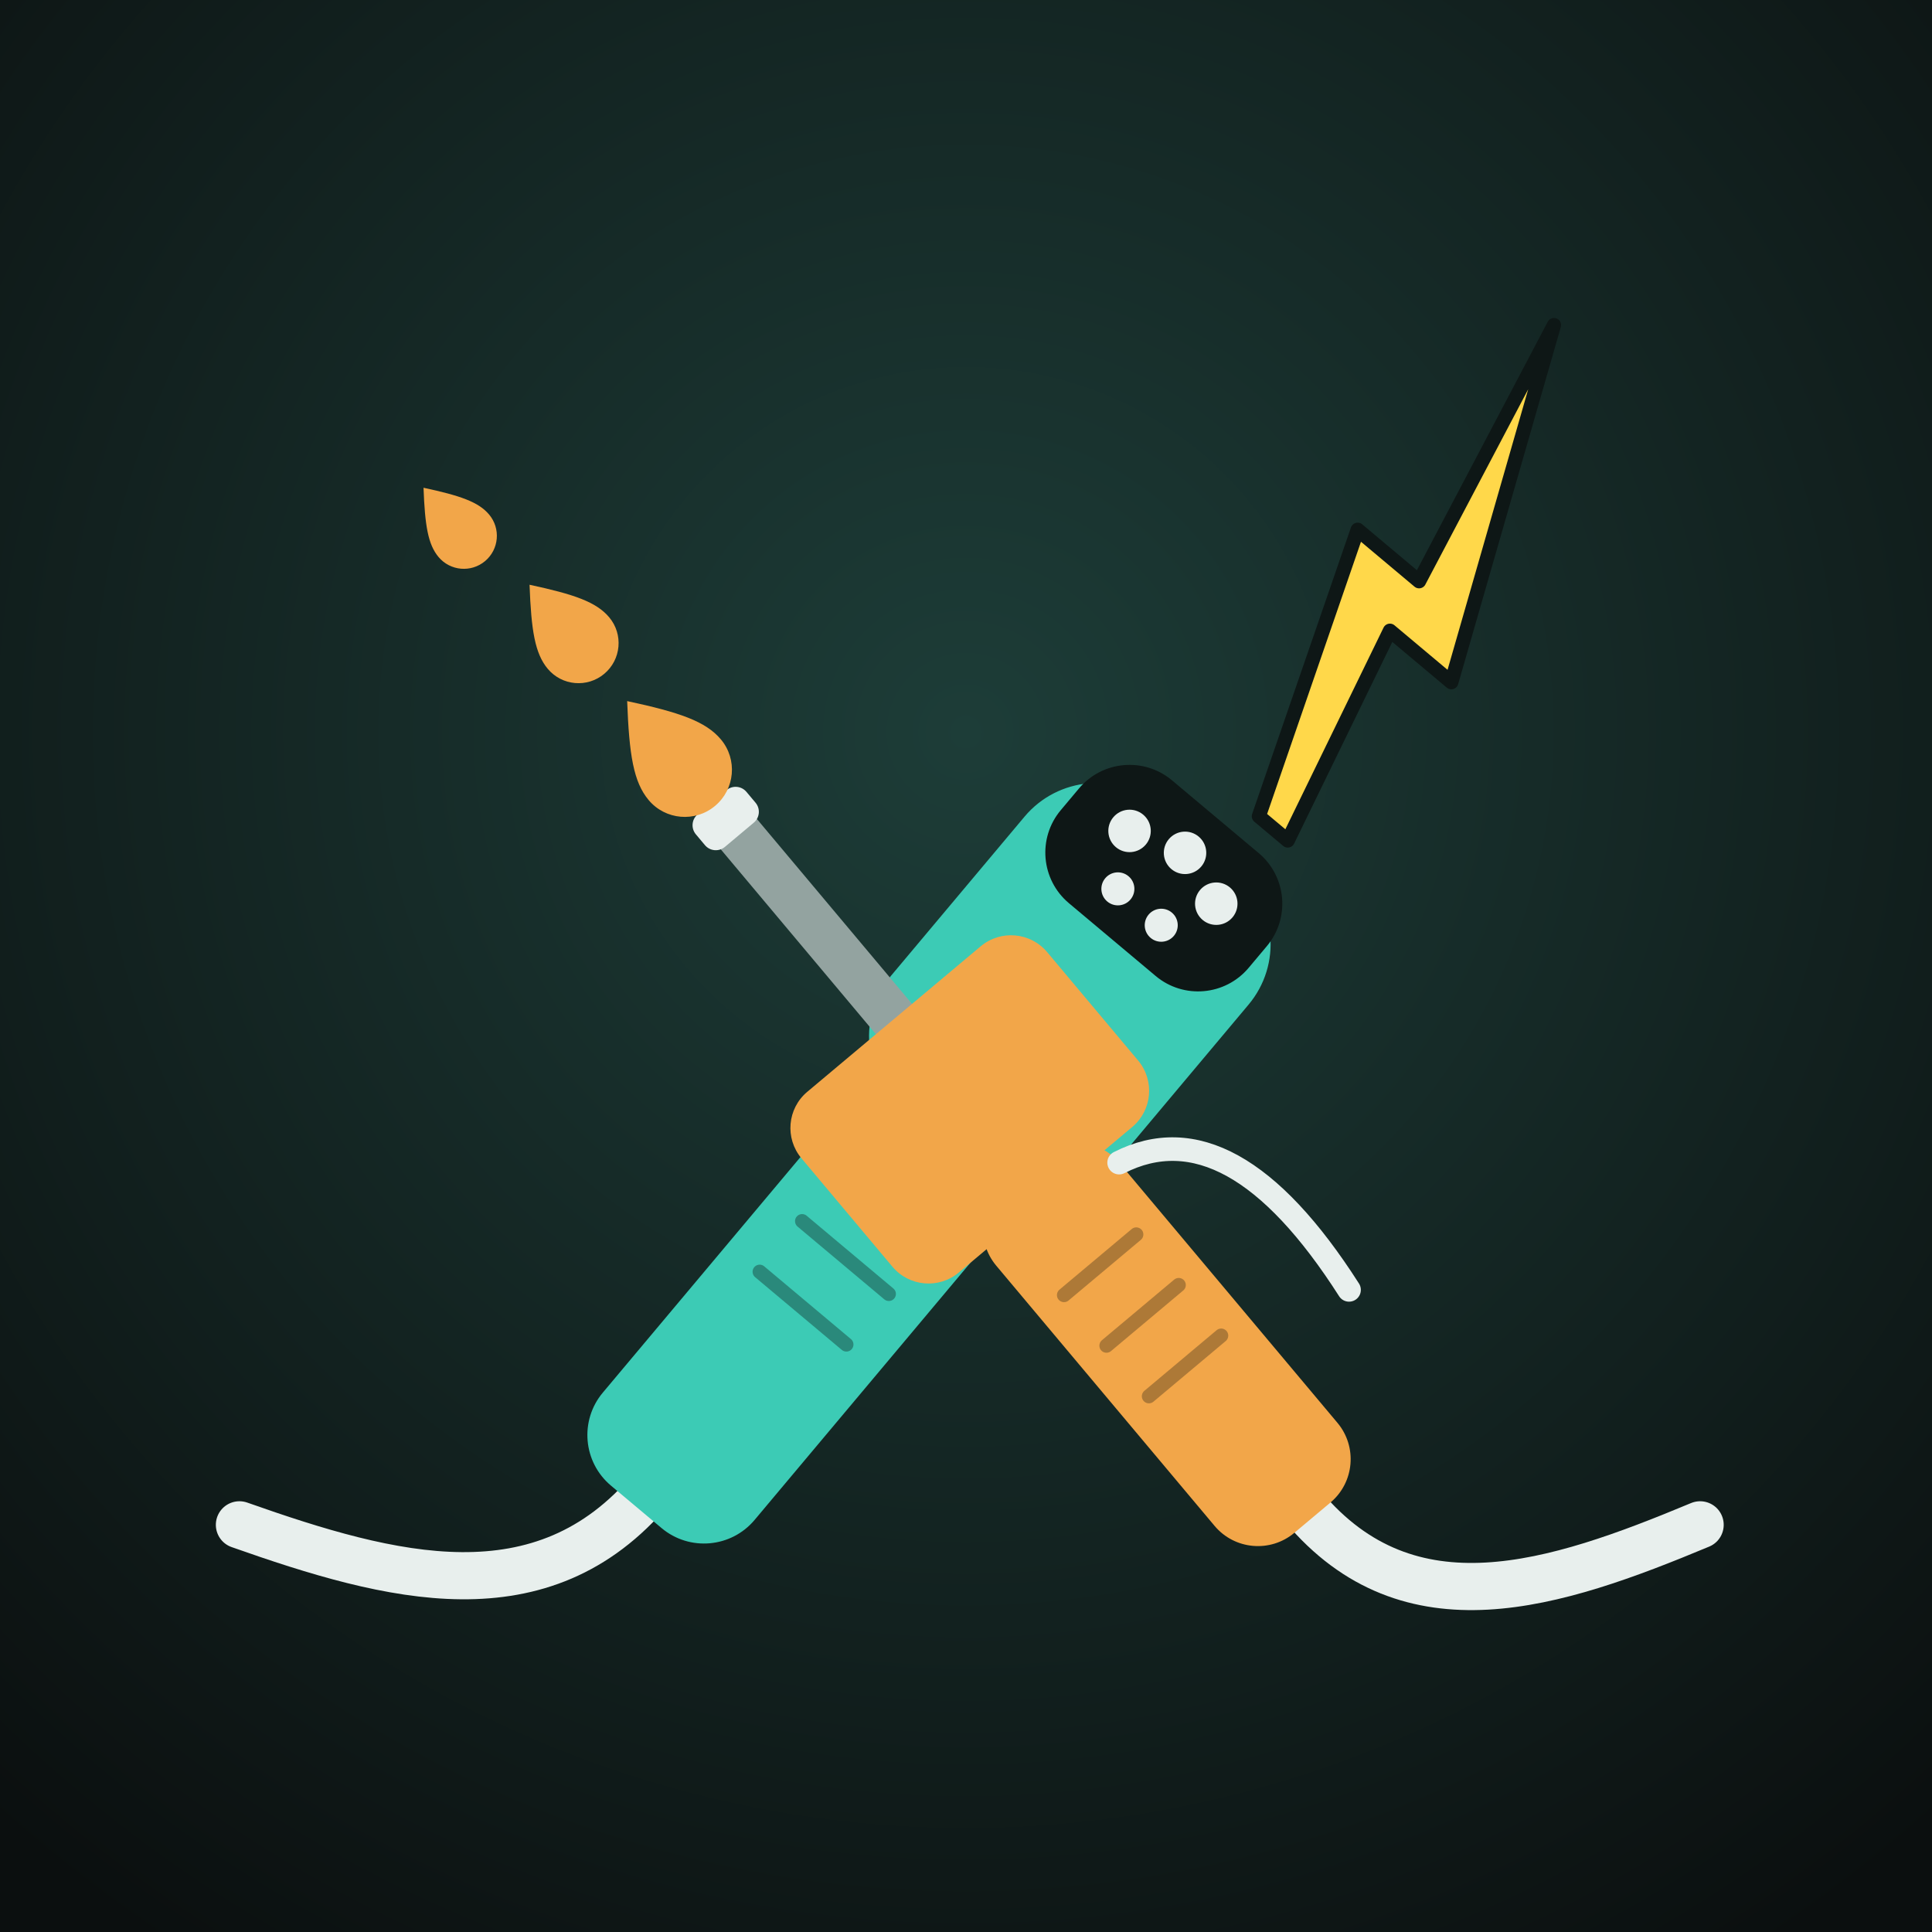
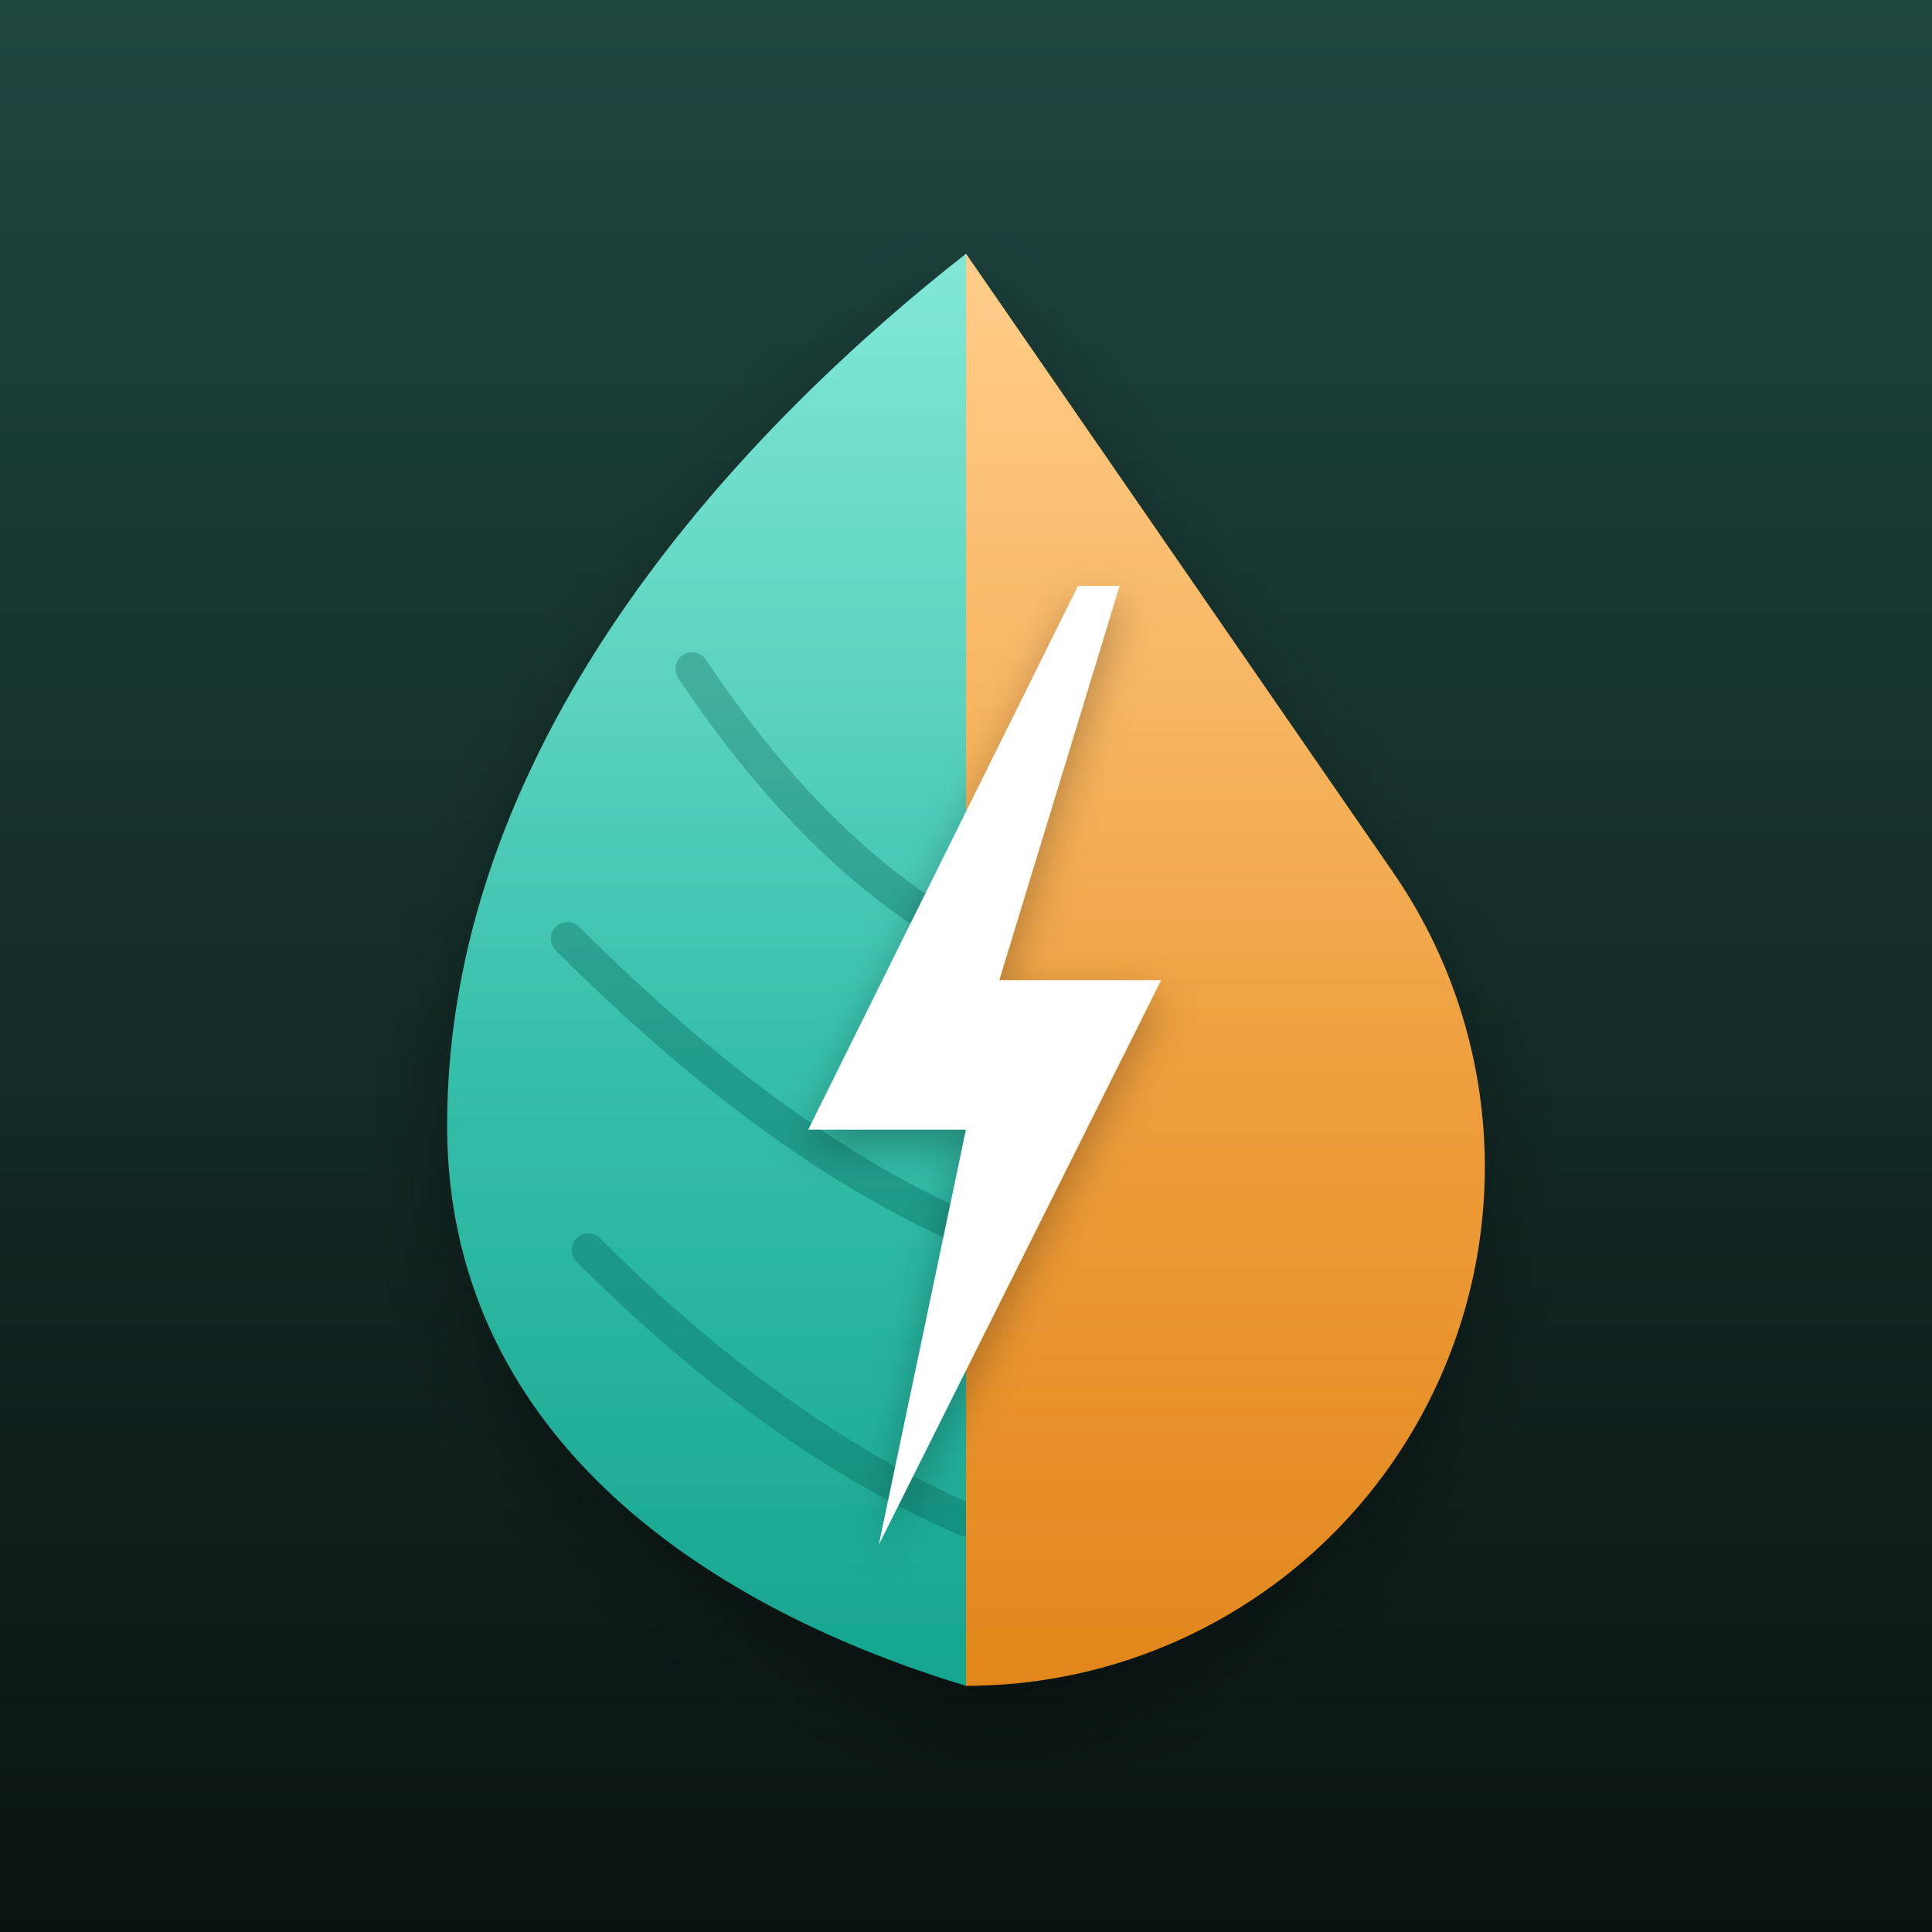
- <svg xmlns="http://www.w3.org/2000/svg" viewBox="0 0 512 512">
+ <svg xmlns="http://www.w3.org/2000/svg" viewBox="0 0 1024 1024">
  <defs>
-     <radialGradient id="bg" cx="50%" cy="38%" r="75%">
-       <stop offset="0" stop-color="#1d3d38" />
-       <stop offset="1" stop-color="#0b0f0f" />
-     </radialGradient>
+     <linearGradient id="bg" x1="0" y1="0" x2="0" y2="1">
+       <stop offset="0" stop-color="#1e4740" />
+       <stop offset="1" stop-color="#0a1311" />
+     </linearGradient>
+     <linearGradient id="volt" x1="0" y1="0" x2="0" y2="1">
+       <stop offset="0" stop-color="#5fe0cb" />
+       <stop offset="1" stop-color="#16a58f" />
+     </linearGradient>
+     <linearGradient id="fuel" x1="0" y1="0" x2="0" y2="1">
+       <stop offset="0" stop-color="#ffc06a" />
+       <stop offset="1" stop-color="#e2861c" />
+     </linearGradient>
+     <linearGradient id="sheen" x1="0" y1="0" x2="0" y2="1">
+       <stop offset="0" stop-color="#fff" stop-opacity=".22" />
+       <stop offset=".55" stop-color="#fff" stop-opacity="0" />
+     </linearGradient>
+     <path id="drop" d="M512 170 L717.8 468.1 A250 250 0 0 1 512 860 Z" />
+     <path id="leaf" d="M512 170 C 410 250 262 400 262 590 C 262 735 380 820 512 860 Z" />
+     <clipPath id="leafclip">
+       <use href="#leaf" />
+     </clipPath>
+     <filter id="bolt" x="-30%" y="-20%" width="160%" height="140%">
+       <feDropShadow dx="0" dy="8" stdDeviation="10" flood-color="#000" flood-opacity=".28" />
+     </filter>
+     <filter id="lift" x="-20%" y="-20%" width="140%" height="140%">
+       <feDropShadow dx="0" dy="18" stdDeviation="22" flood-color="#000" flood-opacity=".35" />
+     </filter>
  </defs>
-   <rect width="512" height="512" fill="url(#bg)" />
-   <g transform="translate(257 294) scale(1.25)">
-     <g transform="rotate(40) translate(0 -95)">
-       <path d="M0 200 C0 236 -30 250 -62 262" fill="none" stroke="#e8efed" stroke-width="10" stroke-linecap="round" />
-       <rect x="-21" y="95" width="42" height="110" rx="14" fill="#3ccbb5" />
-       <path d="M-12 122h24M-12 136h24M-12 150h24" stroke="#0b0f0f" stroke-opacity=".35" stroke-width="3" stroke-linecap="round" />
-       <rect x="-31" y="20" width="62" height="84" rx="20" fill="#3ccbb5" />
-       <rect x="-26" y="14" width="52" height="34" rx="14" fill="#0e1716" />
-       <circle cx="-12" cy="28" r="4.5" fill="#e8efed" />
-       <circle cx="0" cy="24" r="4.5" fill="#e8efed" />
-       <circle cx="12" cy="28" r="4.5" fill="#e8efed" />
-       <circle cx="-6" cy="39" r="3.5" fill="#e8efed" />
-       <circle cx="6" cy="39" r="3.5" fill="#e8efed" />
-       <polygon points="7,8 -16,-52 1,-52 -12,-112 20,-40 3,-40 15,8" fill="#ffd84a" stroke="#0e1716" stroke-width="3" stroke-linejoin="round" />
+   <rect width="1024" height="1024" fill="url(#bg)" />
+   <g transform="translate(512 525) scale(1.1) translate(-512 -525)">
+     <g filter="url(#lift)">
+       <use href="#leaf" fill="url(#volt)" />
+       <use href="#drop" fill="url(#fuel)" />
    </g>
-     <g transform="rotate(-40) translate(0 -95)">
-       <path d="M0 205 C0 240 30 252 62 262" fill="none" stroke="#e8efed" stroke-width="10" stroke-linecap="round" />
-       <rect x="-5" y="12" width="10" height="64" rx="4" fill="#93a3a0" />
-       <rect x="-7" y="10" width="14" height="9" rx="3" fill="#e8efed" />
-       <rect x="-34" y="70" width="68" height="50" rx="10" fill="#f2a649" />
-       <rect x="-17" y="112" width="34" height="96" rx="12" fill="#f2a649" />
-       <path d="M17 124q26 6 20 52" fill="none" stroke="#e8efed" stroke-width="5" stroke-linecap="round" />
-       <path d="M-10 138h20M-10 152h20M-10 166h20" stroke="#0b0f0f" stroke-opacity=".3" stroke-width="3" stroke-linecap="round" />
-       <g transform="translate(0 -6)">
-         <path d="M0 -12C7 -3 10 2 10 7A10 10 0 0 1 -10 7C-10 2 -7 -3 0 -12Z" fill="#f2a649" />
-       </g>
-       <g transform="translate(0 -40) scale(.85)">
-         <path d="M0 -12C7 -3 10 2 10 7A10 10 0 0 1 -10 7C-10 2 -7 -3 0 -12Z" fill="#f2a649" />
-       </g>
-       <g transform="translate(-4 -72) scale(.7)">
-         <path d="M0 -12C7 -3 10 2 10 7A10 10 0 0 1 -10 7C-10 2 -7 -3 0 -12Z" fill="#f2a649" />
-       </g>
+     <g clip-path="url(#leafclip)" fill="none" stroke="#0d7466" stroke-opacity=".45" stroke-width="16" stroke-linecap="round">
+       <path d="M512 780 Q 420 740 330 650" />
+       <path d="M512 640 Q 420 600 320 500" />
+       <path d="M512 500 Q 440 460 380 370" />
    </g>
+     <use href="#leaf" fill="url(#sheen)" />
+     <use href="#drop" fill="url(#sheen)" />
+     <polygon points="566,330 436,592 512,592 470,792 606,520 528,520 586,330" fill="#ffffff" filter="url(#bolt)" />
  </g>
</svg>
